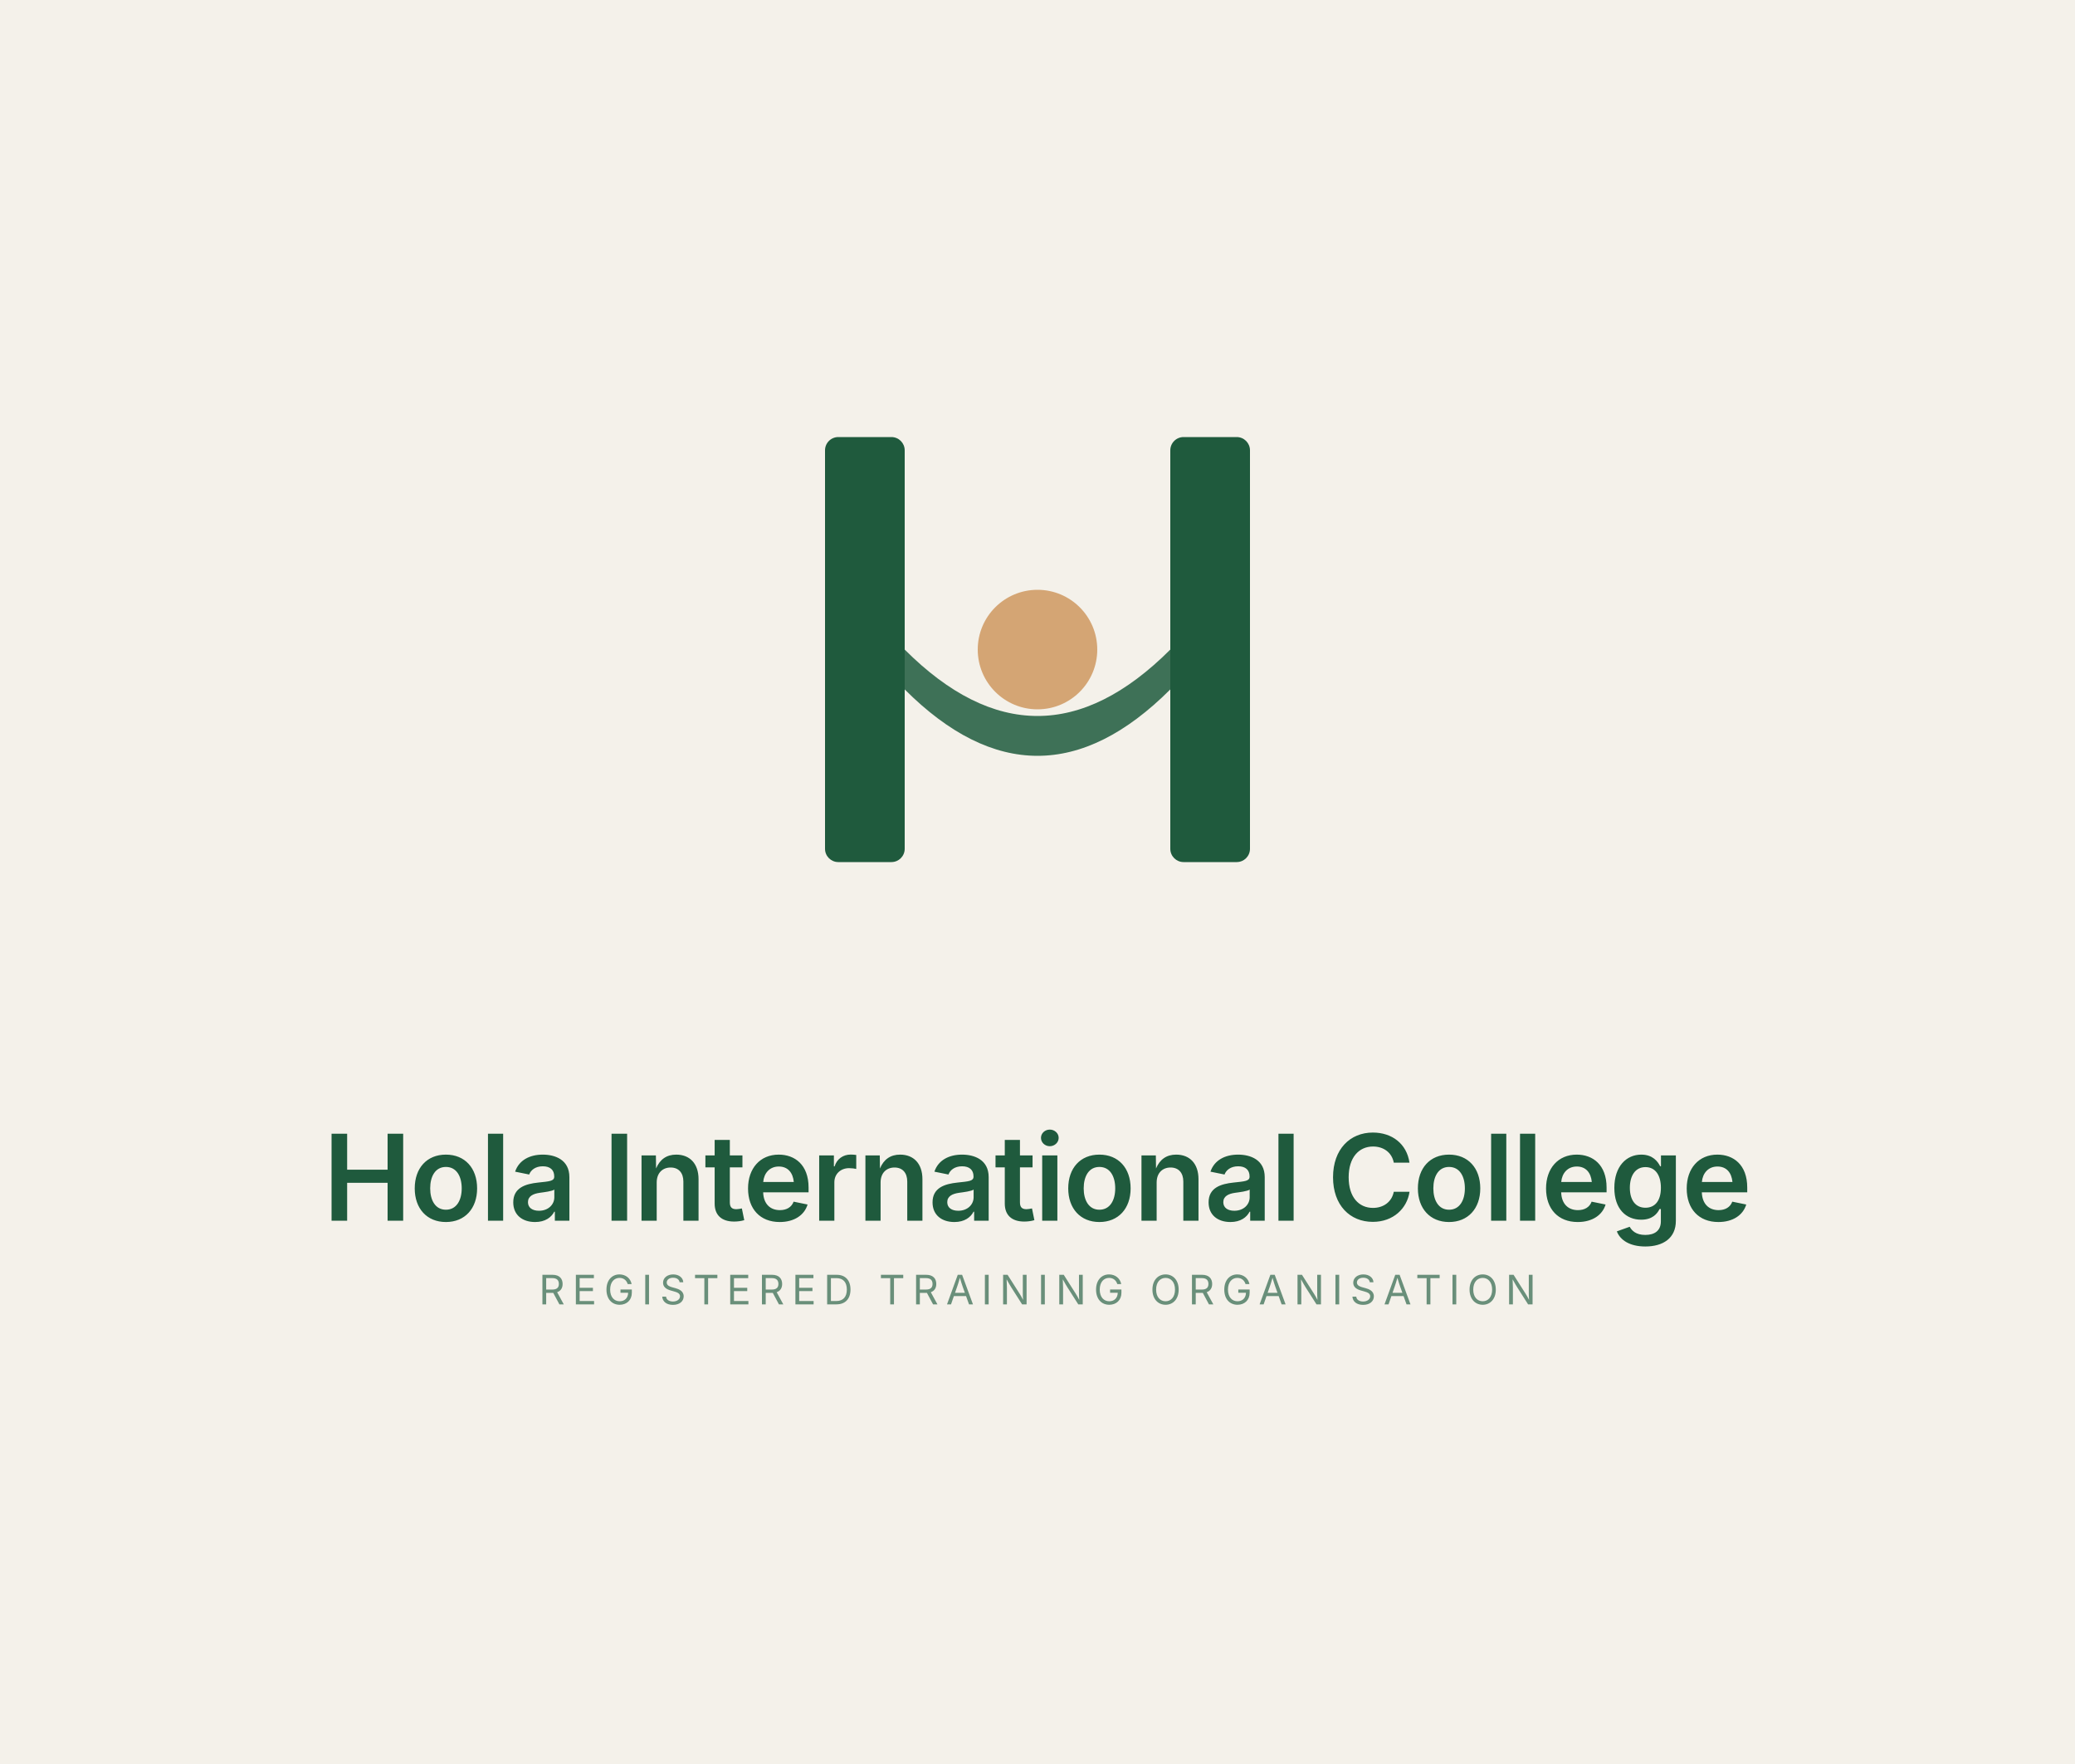
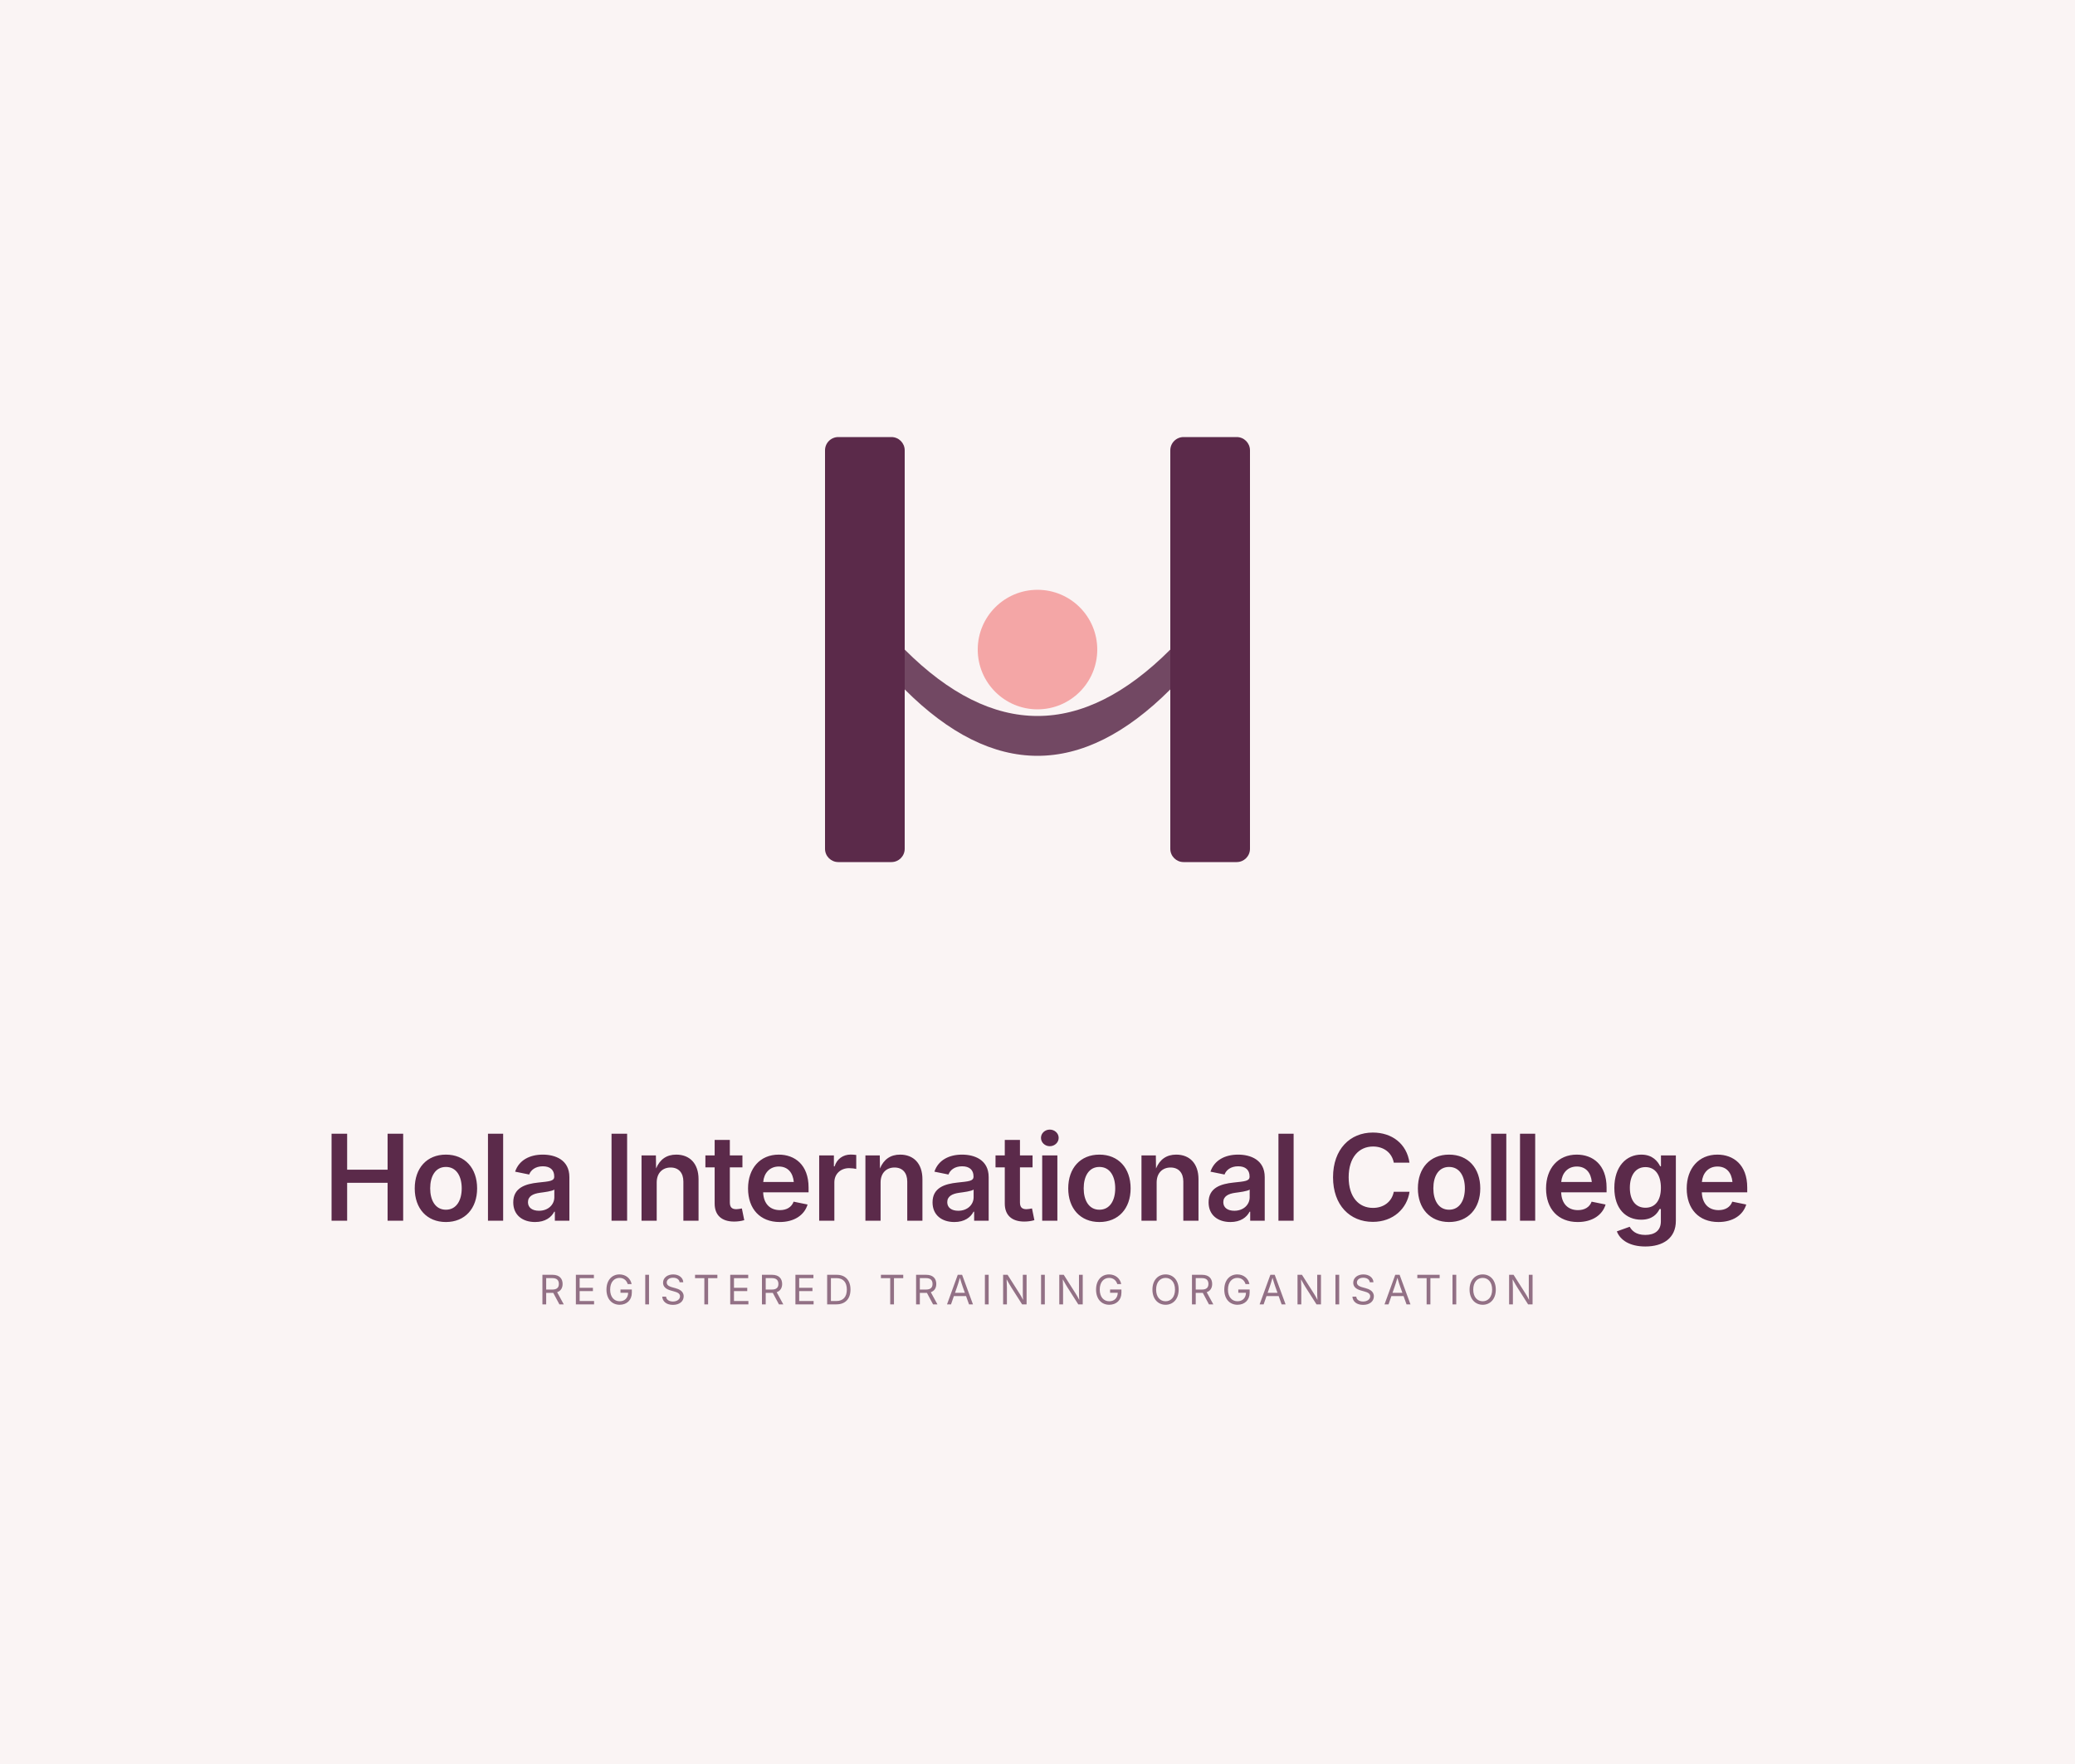
<svg xmlns="http://www.w3.org/2000/svg" viewBox="0 0 1600 1360" width="1600" height="1360">
-   <rect width="1600" height="1360" fill="#F4F1EA" />
+   <rect width="1600" height="1360" fill="#FAF4F4" />
  <g transform="translate(544, 244.8) scale(5.12)">
-     <rect x="18" y="18" width="12" height="64" rx="2" fill="#1F5A3D" />
-     <rect x="70" y="18" width="12" height="64" rx="2" fill="#1F5A3D" />
-     <circle cx="50" cy="50" r="9" fill="#D4A574" />
-     <path d="M 30 50 Q 50 70 70 50 L 70 56 Q 50 76 30 56 Z" fill="#1F5A3D" opacity="0.85" />
+     <rect x="18" y="18" width="12" height="64" rx="2" fill="#5B2A4A" />
+     <rect x="70" y="18" width="12" height="64" rx="2" fill="#5B2A4A" />
+     <circle cx="50" cy="50" r="9" fill="#F4A6A6" />
+     <path d="M 30 50 Q 50 70 70 50 L 70 56 Q 50 76 30 56 Z" fill="#5B2A4A" opacity="0.85" />
  </g>
-   <g font-family="Inter, system-ui, sans-serif" fill="#1F5A3D" text-anchor="middle">
+   <g font-family="Inter, system-ui, sans-serif" fill="#5B2A4A" text-anchor="middle">
    <text x="800" y="941.12" font-size="92.16" font-weight="600" letter-spacing="-1.843">Hola International College</text>
-     <text x="800" y="1005.632" font-size="31.334" font-weight="400" letter-spacing="5.64" fill="#1F5A3D" opacity="0.65">REGISTERED TRAINING ORGANISATION</text>
+     <text x="800" y="1005.632" font-size="31.334" font-weight="400" letter-spacing="5.64" fill="#5B2A4A" opacity="0.65">REGISTERED TRAINING ORGANISATION</text>
  </g>
</svg>
